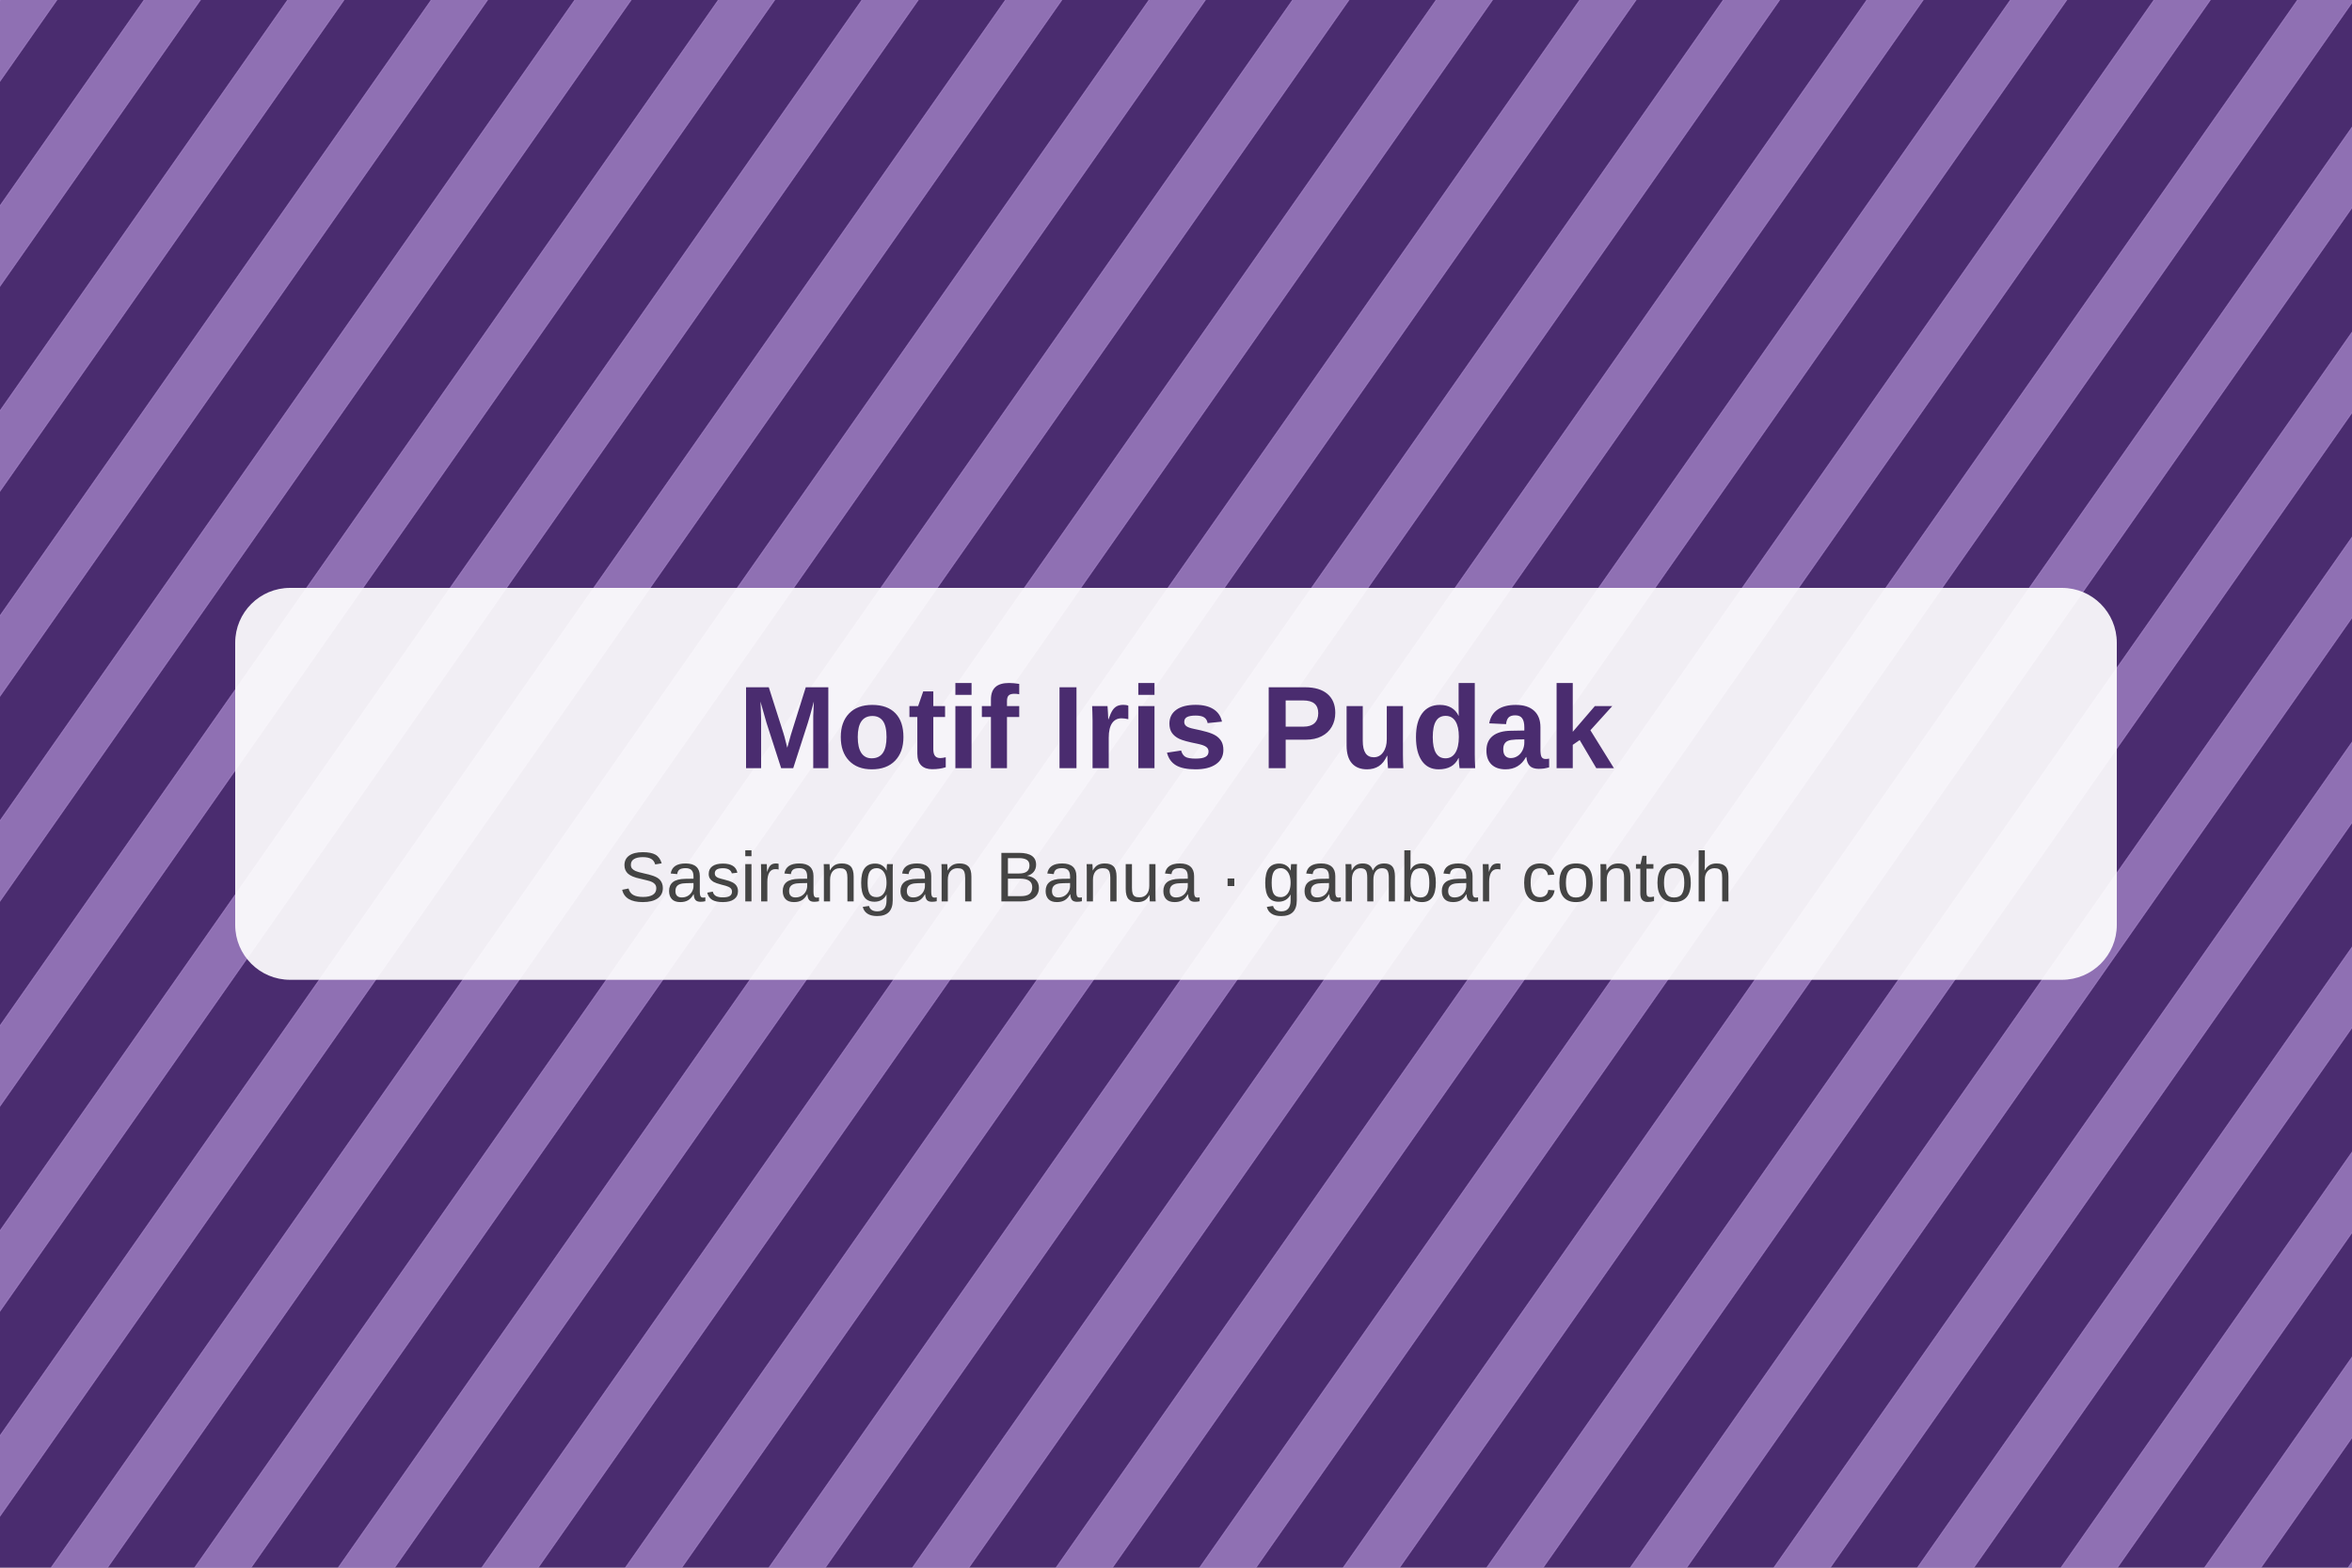
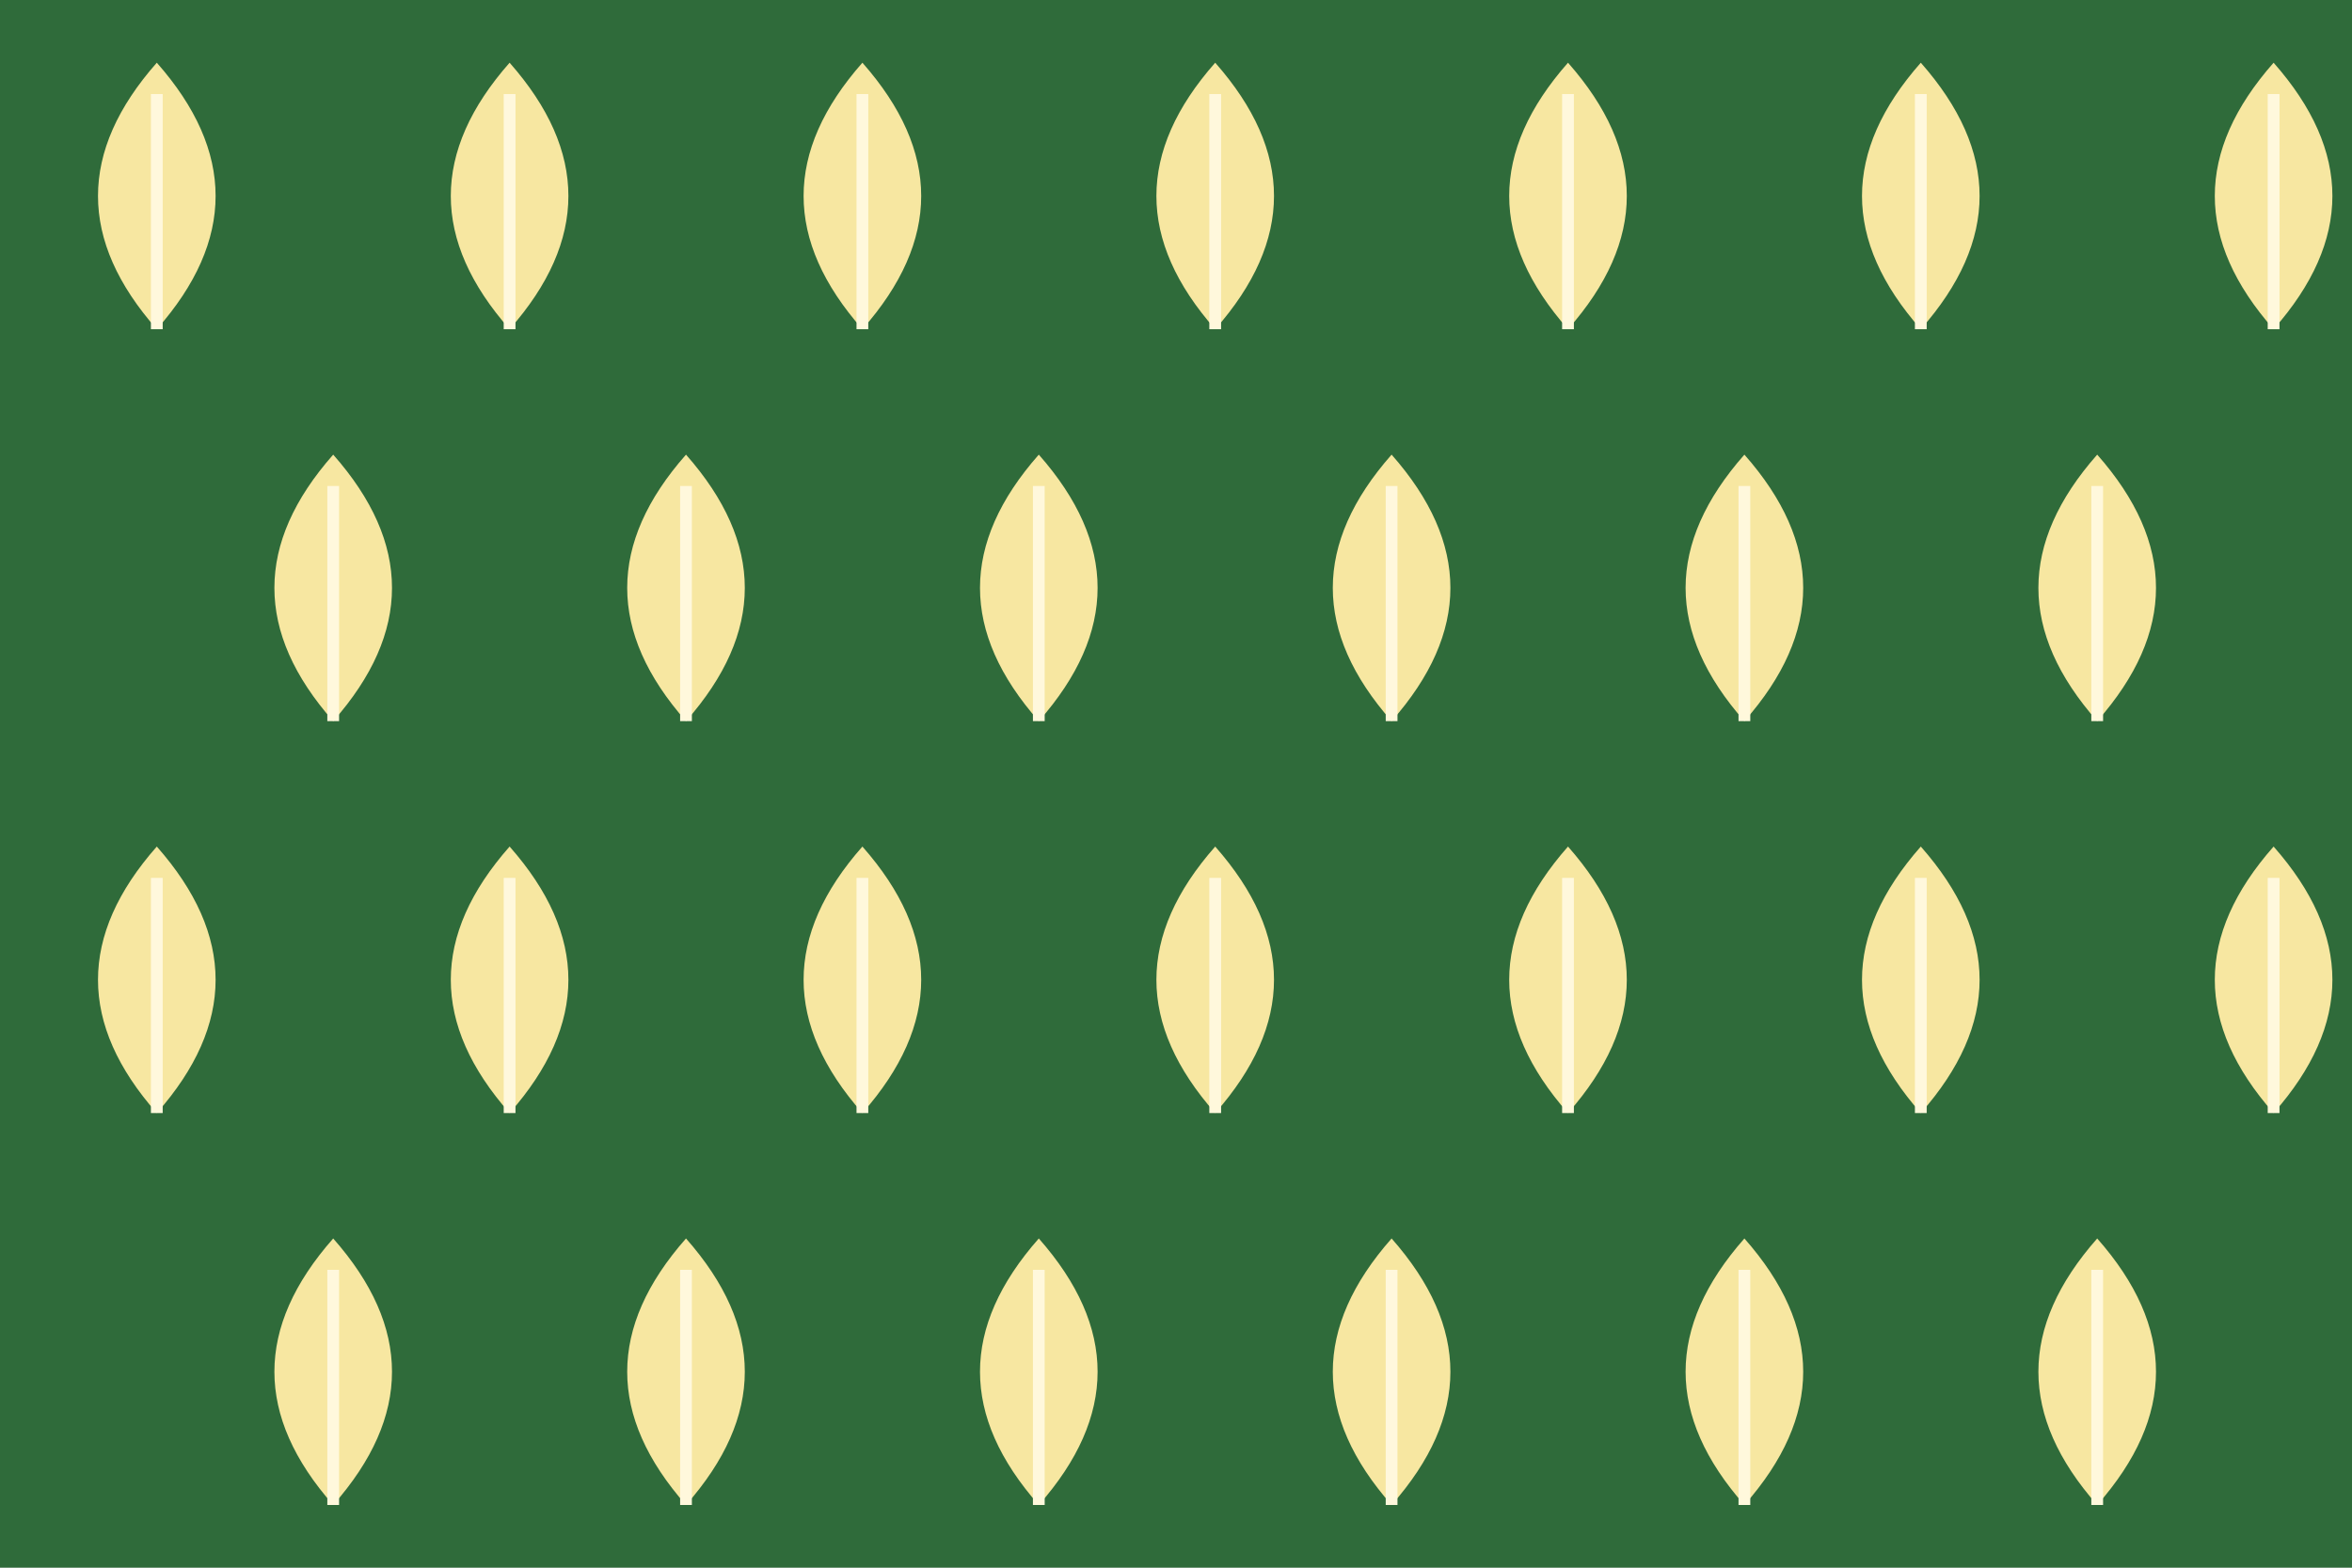
- <svg xmlns="http://www.w3.org/2000/svg" width="600" height="400" viewBox="0 0 600 400">
-   <defs>
-     <pattern id="p" width="30" height="30" patternUnits="userSpaceOnUse" patternTransform="rotate(35)">
-       <rect width="12" height="30" fill="#c9a7eb" />
-     </pattern>
-   </defs>
-   <rect width="600" height="400" fill="#4a2c6f" />
-   <rect width="600" height="400" fill="url(#p)" opacity="0.55" />
-   <rect x="60" y="150" width="480" height="100" rx="14" fill="#ffffff" opacity="0.92" />
-   <text x="300" y="196" text-anchor="middle" font-family="Segoe UI, Arial, sans-serif" font-size="30" font-weight="700" fill="#4a2c6f">Motif Iris Pudak</text>
-   <text x="300" y="230" text-anchor="middle" font-family="Segoe UI, Arial, sans-serif" font-size="18" fill="#444">Sasirangan Banua · gambar contoh</text>
+ <svg xmlns="http://www.w3.org/2000/svg" viewBox="0 0 600 400" width="600" height="400">
+   <rect width="600" height="400" fill="#2f6b3a" />
+   <path d="M40,84 Q10,50 40,16 Q70,50 40,84Z" fill="#f7e7a1" />
+   <line x1="40" y1="84" x2="40" y2="24" stroke="#fff8dc" stroke-width="3" />
+   <path d="M130,84 Q100,50 130,16 Q160,50 130,84Z" fill="#f7e7a1" />
+   <line x1="130" y1="84" x2="130" y2="24" stroke="#fff8dc" stroke-width="3" />
+   <path d="M220,84 Q190,50 220,16 Q250,50 220,84Z" fill="#f7e7a1" />
+   <line x1="220" y1="84" x2="220" y2="24" stroke="#fff8dc" stroke-width="3" />
+   <path d="M310,84 Q280,50 310,16 Q340,50 310,84Z" fill="#f7e7a1" />
+   <line x1="310" y1="84" x2="310" y2="24" stroke="#fff8dc" stroke-width="3" />
+   <path d="M400,84 Q370,50 400,16 Q430,50 400,84Z" fill="#f7e7a1" />
+   <line x1="400" y1="84" x2="400" y2="24" stroke="#fff8dc" stroke-width="3" />
+   <path d="M490,84 Q460,50 490,16 Q520,50 490,84Z" fill="#f7e7a1" />
+   <line x1="490" y1="84" x2="490" y2="24" stroke="#fff8dc" stroke-width="3" />
+   <path d="M580,84 Q550,50 580,16 Q610,50 580,84Z" fill="#f7e7a1" />
+   <line x1="580" y1="84" x2="580" y2="24" stroke="#fff8dc" stroke-width="3" />
+   <path d="M85,184 Q55,150 85,116 Q115,150 85,184Z" fill="#f7e7a1" />
+   <line x1="85" y1="184" x2="85" y2="124" stroke="#fff8dc" stroke-width="3" />
+   <path d="M175,184 Q145,150 175,116 Q205,150 175,184Z" fill="#f7e7a1" />
+   <line x1="175" y1="184" x2="175" y2="124" stroke="#fff8dc" stroke-width="3" />
+   <path d="M265,184 Q235,150 265,116 Q295,150 265,184Z" fill="#f7e7a1" />
+   <line x1="265" y1="184" x2="265" y2="124" stroke="#fff8dc" stroke-width="3" />
+   <path d="M355,184 Q325,150 355,116 Q385,150 355,184Z" fill="#f7e7a1" />
+   <line x1="355" y1="184" x2="355" y2="124" stroke="#fff8dc" stroke-width="3" />
+   <path d="M445,184 Q415,150 445,116 Q475,150 445,184Z" fill="#f7e7a1" />
+   <line x1="445" y1="184" x2="445" y2="124" stroke="#fff8dc" stroke-width="3" />
+   <path d="M535,184 Q505,150 535,116 Q565,150 535,184Z" fill="#f7e7a1" />
+   <line x1="535" y1="184" x2="535" y2="124" stroke="#fff8dc" stroke-width="3" />
+   <path d="M625,184 Q595,150 625,116 Q655,150 625,184Z" fill="#f7e7a1" />
+   <line x1="625" y1="184" x2="625" y2="124" stroke="#fff8dc" stroke-width="3" />
+   <path d="M40,284 Q10,250 40,216 Q70,250 40,284Z" fill="#f7e7a1" />
+   <line x1="40" y1="284" x2="40" y2="224" stroke="#fff8dc" stroke-width="3" />
+   <path d="M130,284 Q100,250 130,216 Q160,250 130,284Z" fill="#f7e7a1" />
+   <line x1="130" y1="284" x2="130" y2="224" stroke="#fff8dc" stroke-width="3" />
+   <path d="M220,284 Q190,250 220,216 Q250,250 220,284Z" fill="#f7e7a1" />
+   <line x1="220" y1="284" x2="220" y2="224" stroke="#fff8dc" stroke-width="3" />
+   <path d="M310,284 Q280,250 310,216 Q340,250 310,284Z" fill="#f7e7a1" />
+   <line x1="310" y1="284" x2="310" y2="224" stroke="#fff8dc" stroke-width="3" />
+   <path d="M400,284 Q370,250 400,216 Q430,250 400,284Z" fill="#f7e7a1" />
+   <line x1="400" y1="284" x2="400" y2="224" stroke="#fff8dc" stroke-width="3" />
+   <path d="M490,284 Q460,250 490,216 Q520,250 490,284Z" fill="#f7e7a1" />
+   <line x1="490" y1="284" x2="490" y2="224" stroke="#fff8dc" stroke-width="3" />
+   <path d="M580,284 Q550,250 580,216 Q610,250 580,284Z" fill="#f7e7a1" />
+   <line x1="580" y1="284" x2="580" y2="224" stroke="#fff8dc" stroke-width="3" />
+   <path d="M85,384 Q55,350 85,316 Q115,350 85,384Z" fill="#f7e7a1" />
+   <line x1="85" y1="384" x2="85" y2="324" stroke="#fff8dc" stroke-width="3" />
+   <path d="M175,384 Q145,350 175,316 Q205,350 175,384Z" fill="#f7e7a1" />
+   <line x1="175" y1="384" x2="175" y2="324" stroke="#fff8dc" stroke-width="3" />
+   <path d="M265,384 Q235,350 265,316 Q295,350 265,384Z" fill="#f7e7a1" />
+   <line x1="265" y1="384" x2="265" y2="324" stroke="#fff8dc" stroke-width="3" />
+   <path d="M355,384 Q325,350 355,316 Q385,350 355,384Z" fill="#f7e7a1" />
+   <line x1="355" y1="384" x2="355" y2="324" stroke="#fff8dc" stroke-width="3" />
+   <path d="M445,384 Q415,350 445,316 Q475,350 445,384Z" fill="#f7e7a1" />
+   <line x1="445" y1="384" x2="445" y2="324" stroke="#fff8dc" stroke-width="3" />
+   <path d="M535,384 Q505,350 535,316 Q565,350 535,384Z" fill="#f7e7a1" />
+   <line x1="535" y1="384" x2="535" y2="324" stroke="#fff8dc" stroke-width="3" />
+   <path d="M625,384 Q595,350 625,316 Q655,350 625,384Z" fill="#f7e7a1" />
+   <line x1="625" y1="384" x2="625" y2="324" stroke="#fff8dc" stroke-width="3" />
</svg>
